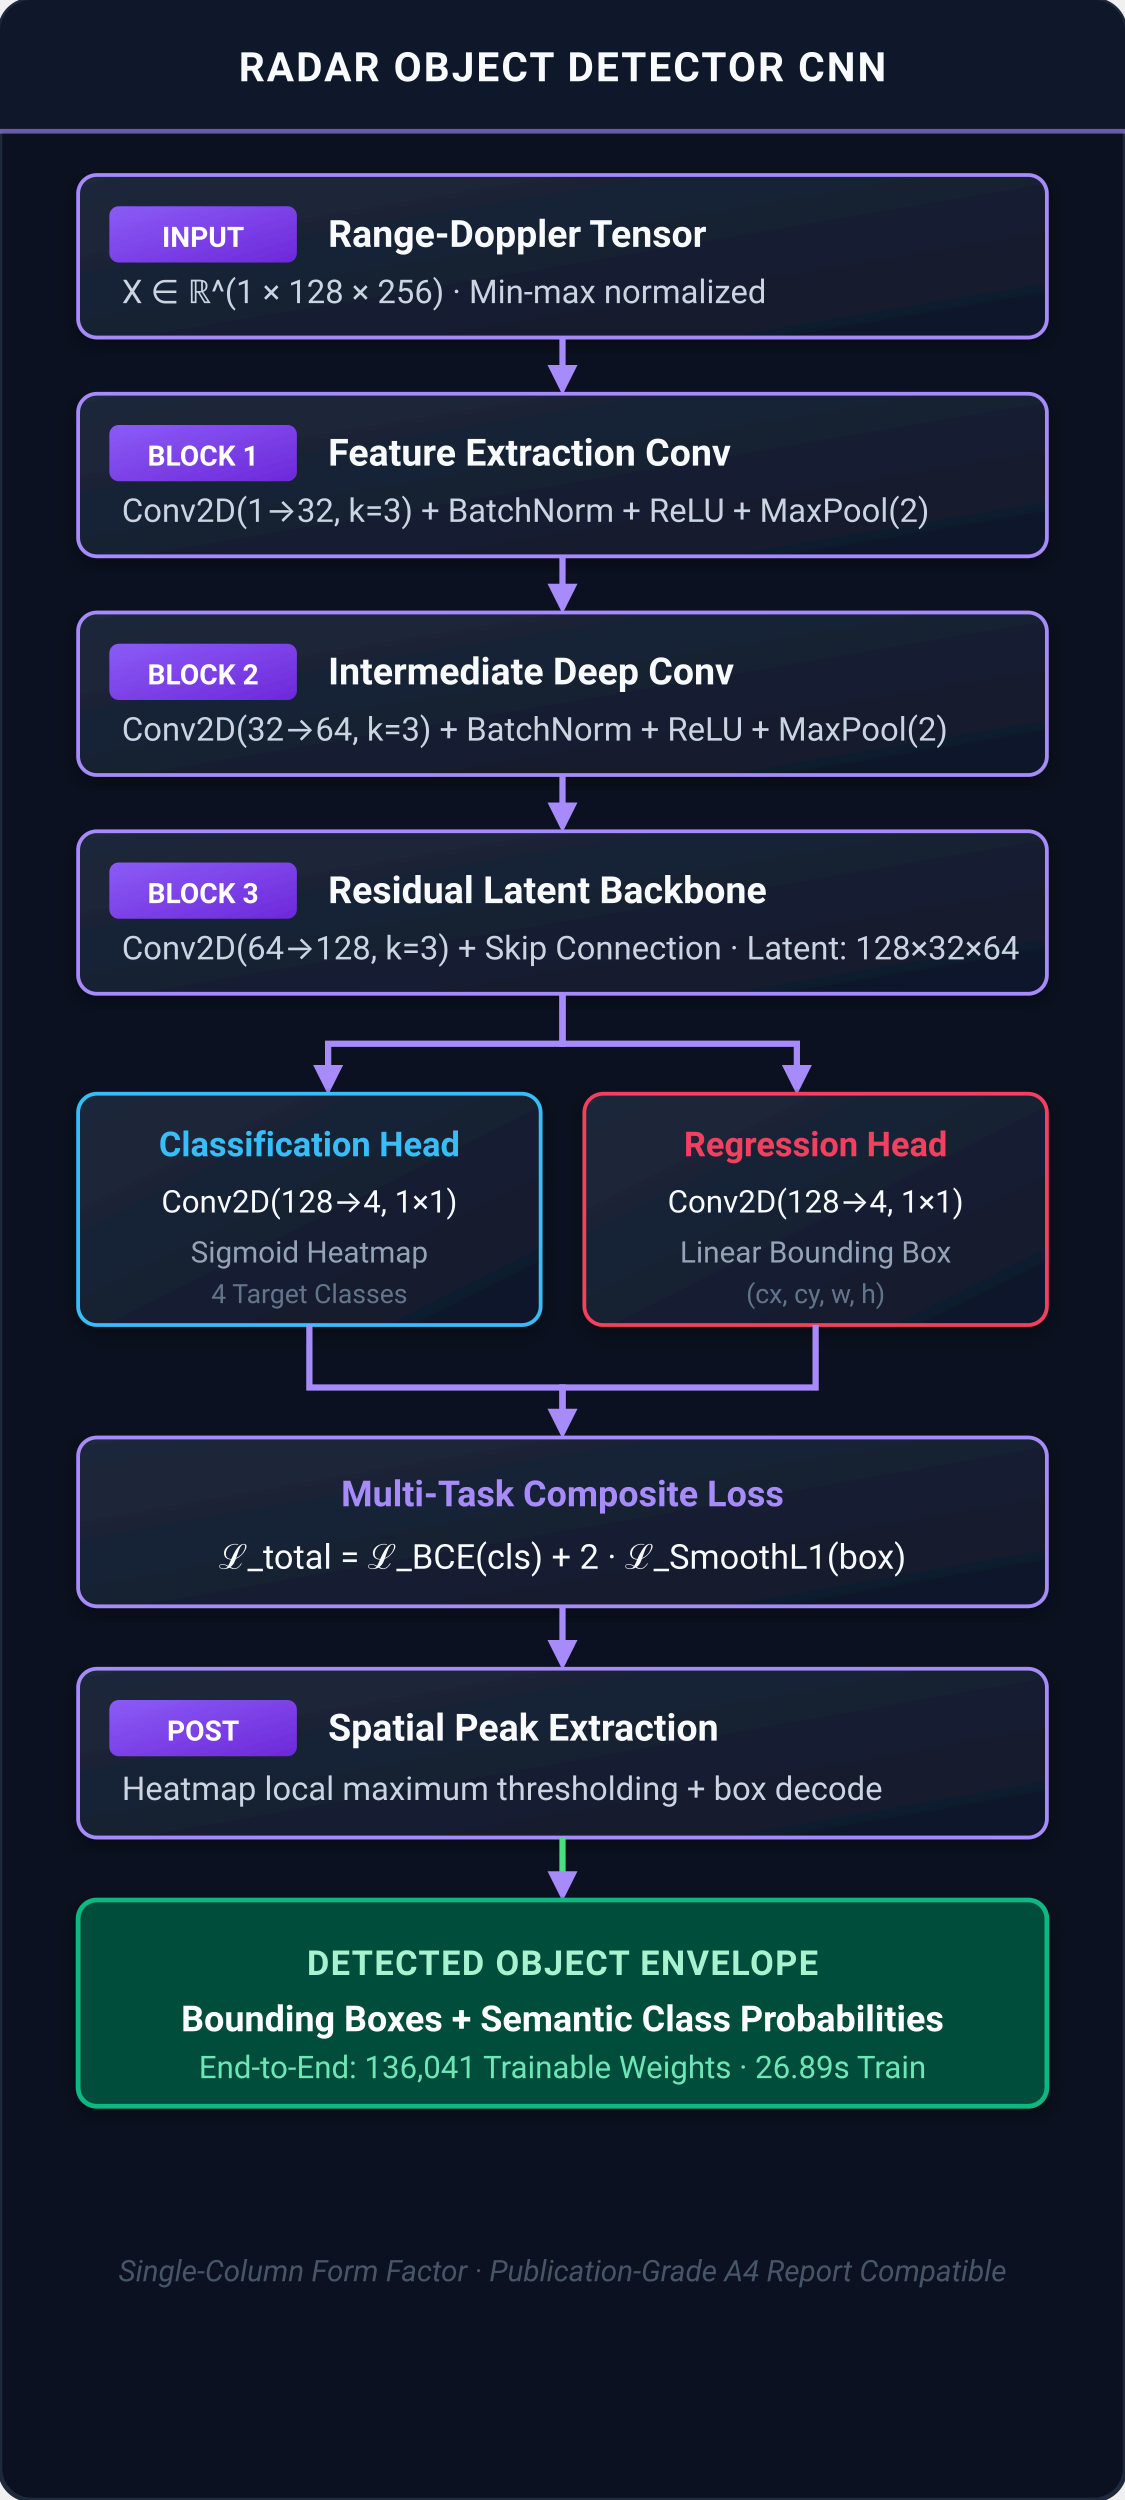
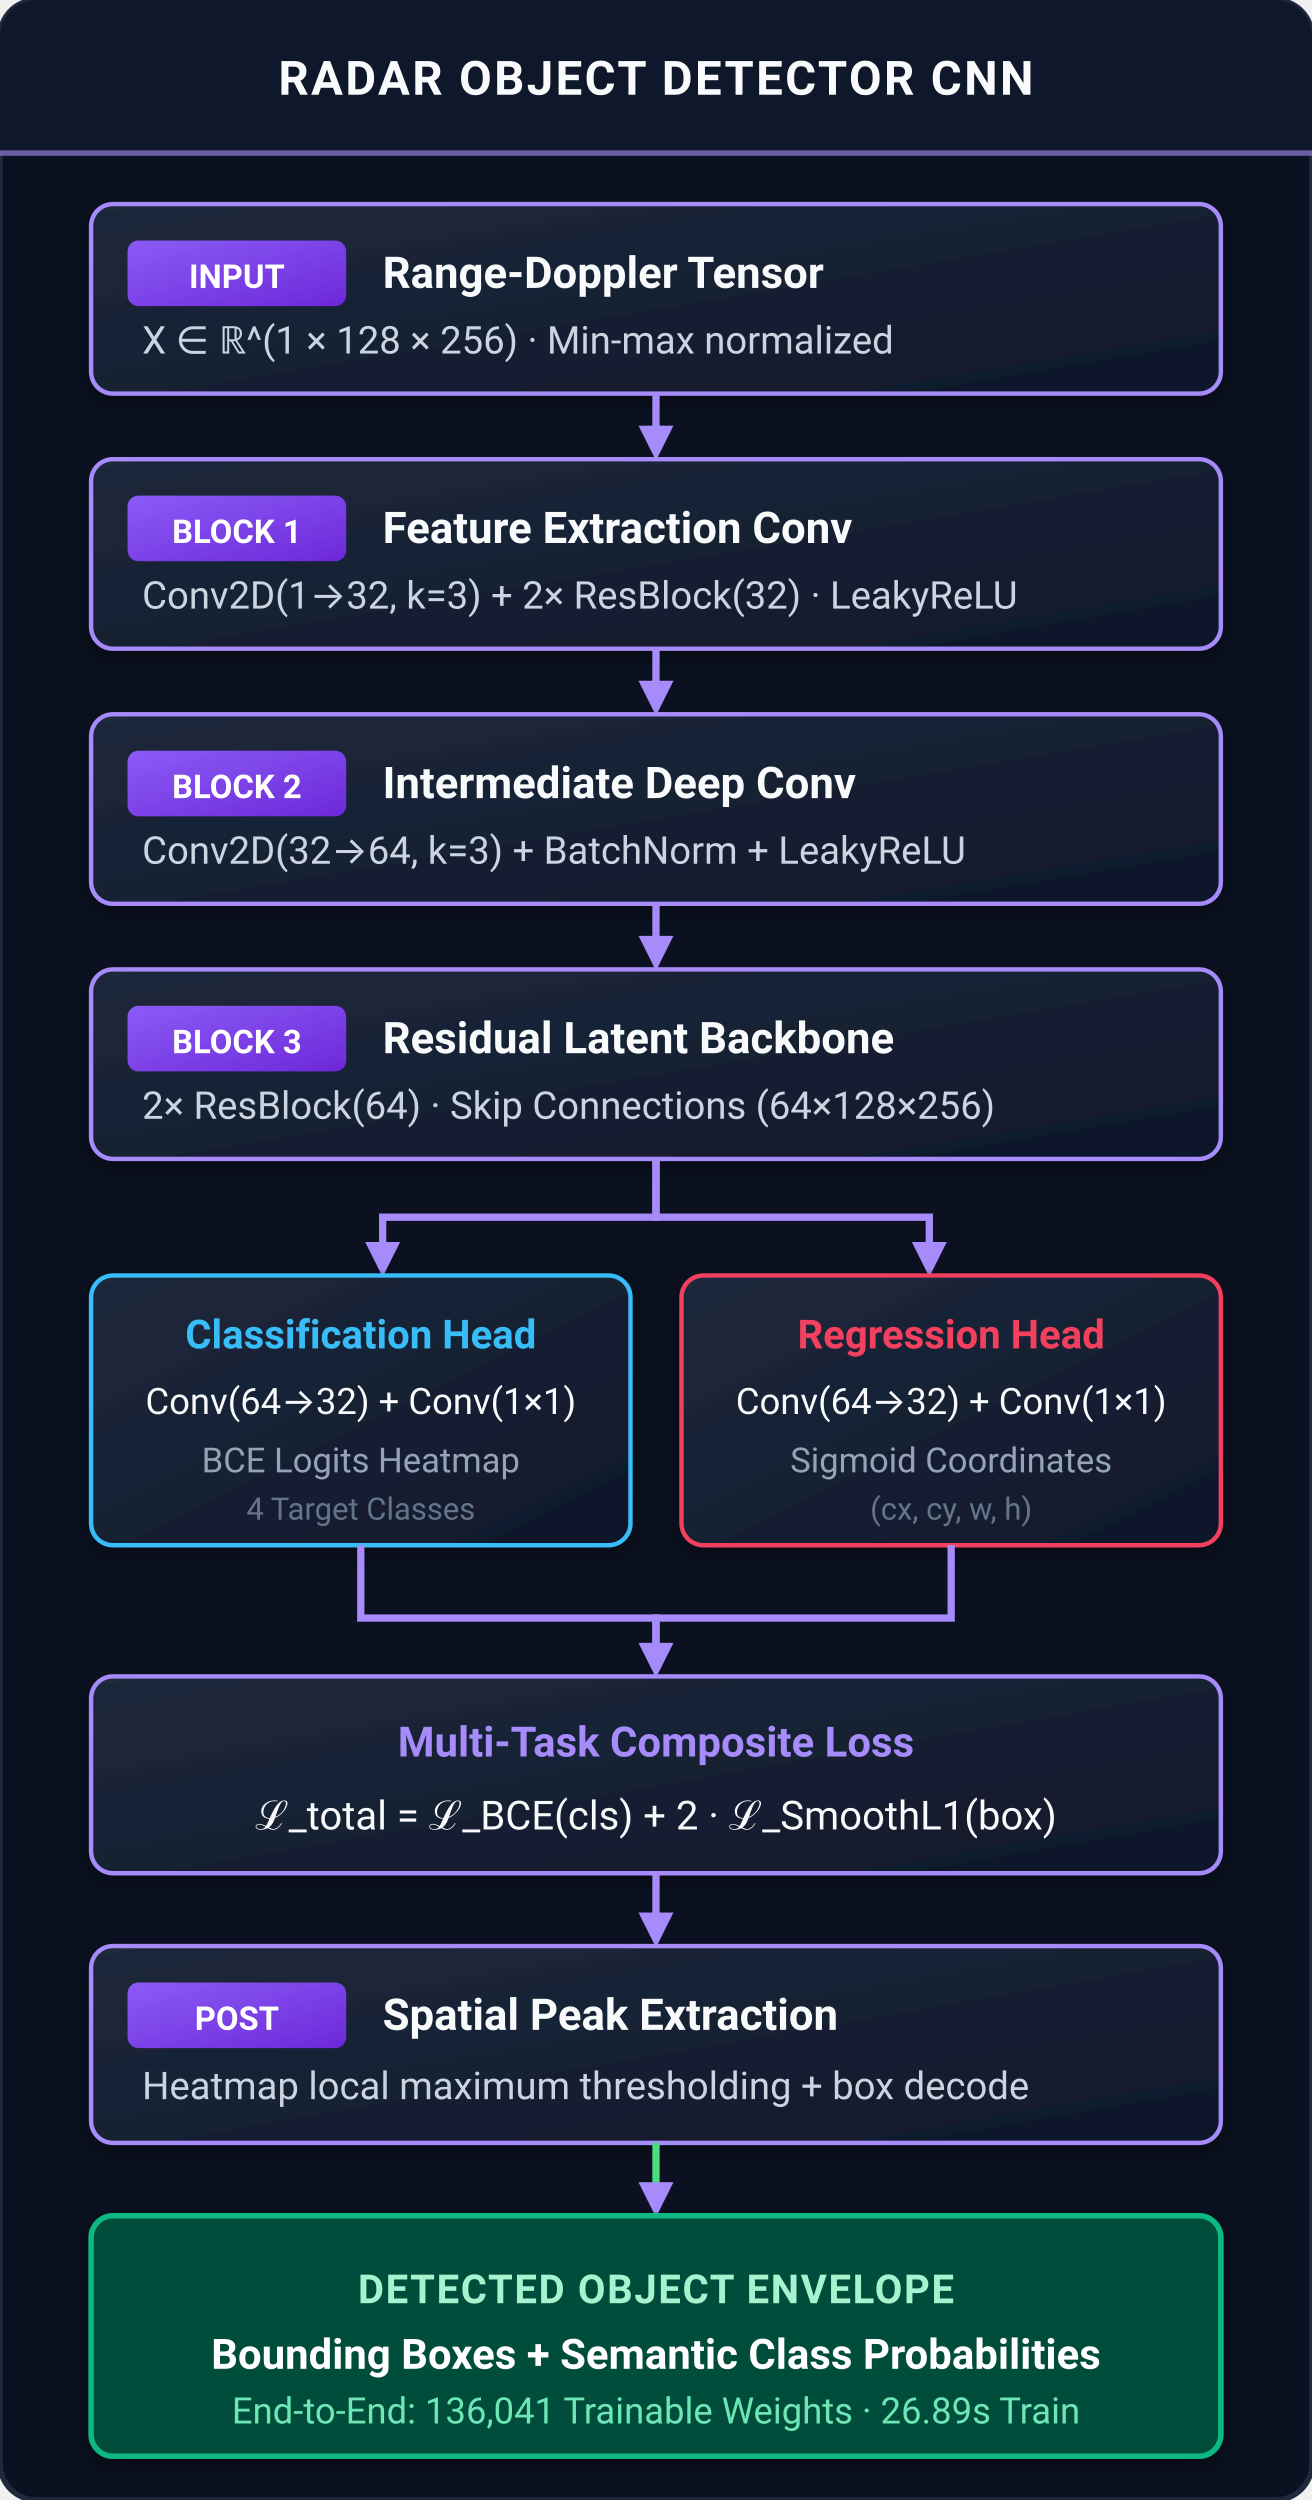
- <svg xmlns="http://www.w3.org/2000/svg" viewBox="0 0 360 800" width="100%" style="max-width: 360px; font-family: -apple-system, BlinkMacSystemFont, 'Segoe UI', Roboto, sans-serif;">
+ <svg xmlns="http://www.w3.org/2000/svg" viewBox="0 0 360 686" width="100%" style="max-width: 360px; font-family: -apple-system, BlinkMacSystemFont, 'Segoe UI', Roboto, sans-serif;">
  <defs>
    <linearGradient id="boxGrad2" x1="0%" y1="0%" x2="100%" y2="100%">
      <stop offset="0%" stop-color="#1e293b" />
      <stop offset="100%" stop-color="#0f172a" />
    </linearGradient>
    <linearGradient id="accentGrad2" x1="0%" y1="0%" x2="100%" y2="100%">
      <stop offset="0%" stop-color="#8b5cf6" />
      <stop offset="100%" stop-color="#6d28d9" />
    </linearGradient>
    <marker id="arrow2" viewBox="0 0 10 10" refX="6" refY="5" markerWidth="6" markerHeight="6" orient="auto-start-reverse">
      <path d="M 0 1 L 8 5 L 0 9 z" fill="#a78bfa" />
    </marker>
    <filter id="shadow2" x="-5%" y="-5%" width="110%" height="115%">
      <feDropShadow dx="0" dy="2" stdDeviation="3" flood-color="#000000" flood-opacity="0.4" />
    </filter>
  </defs>
-   <rect width="360" height="800" rx="10" fill="#0b1120" stroke="#1e293b" stroke-width="1.5" />
+   <rect width="360" height="686" rx="10" fill="#0b1120" stroke="#1e293b" stroke-width="1.5" />
  <rect x="0" y="0" width="360" height="42" rx="10" fill="#0f172a" />
  <rect x="0" y="32" width="360" height="10" fill="#0f172a" />
  <line x1="0" y1="42" x2="360" y2="42" stroke="#a78bfa" stroke-width="1.5" opacity="0.6" />
  <text x="180" y="26" text-anchor="middle" fill="#f8fafc" font-size="13" font-weight="700" letter-spacing="0.05em">
    RADAR OBJECT DETECTOR CNN
  </text>
  <g transform="translate(25, 56)" filter="url(#shadow2)">
    <rect width="310" height="52" rx="6" fill="url(#boxGrad2)" stroke="#a78bfa" stroke-width="1.2" />
    <rect x="10" y="10" width="60" height="18" rx="3" fill="url(#accentGrad2)" />
    <text x="40" y="23" text-anchor="middle" fill="#ffffff" font-size="9" font-weight="700">INPUT</text>
    <text x="80" y="23" fill="#f8fafc" font-size="12" font-weight="700">Range-Doppler Tensor</text>
    <text x="14" y="41" fill="#cbd5e1" font-size="10.5">X ∈ ℝ^(1 × 128 × 256) · Min-max normalized</text>
  </g>
  <line x1="180" y1="108" x2="180" y2="124" stroke="#a78bfa" stroke-width="2" marker-end="url(#arrow2)" />
  <g transform="translate(25, 126)" filter="url(#shadow2)">
    <rect width="310" height="52" rx="6" fill="url(#boxGrad2)" stroke="#a78bfa" stroke-width="1.2" />
    <rect x="10" y="10" width="60" height="18" rx="3" fill="url(#accentGrad2)" />
    <text x="40" y="23" text-anchor="middle" fill="#ffffff" font-size="9" font-weight="700">BLOCK 1</text>
    <text x="80" y="23" fill="#f8fafc" font-size="12" font-weight="700">Feature Extraction Conv</text>
-     <text x="14" y="41" fill="#cbd5e1" font-size="10.5">Conv2D(1→32, k=3) + BatchNorm + ReLU + MaxPool(2)</text>
+     <text x="14" y="41" fill="#cbd5e1" font-size="10.5">Conv2D(1→32, k=3) + 2× ResBlock(32) · LeakyReLU</text>
  </g>
  <line x1="180" y1="178" x2="180" y2="194" stroke="#a78bfa" stroke-width="2" marker-end="url(#arrow2)" />
  <g transform="translate(25, 196)" filter="url(#shadow2)">
    <rect width="310" height="52" rx="6" fill="url(#boxGrad2)" stroke="#a78bfa" stroke-width="1.2" />
    <rect x="10" y="10" width="60" height="18" rx="3" fill="url(#accentGrad2)" />
    <text x="40" y="23" text-anchor="middle" fill="#ffffff" font-size="9" font-weight="700">BLOCK 2</text>
    <text x="80" y="23" fill="#f8fafc" font-size="12" font-weight="700">Intermediate Deep Conv</text>
-     <text x="14" y="41" fill="#cbd5e1" font-size="10.5">Conv2D(32→64, k=3) + BatchNorm + ReLU + MaxPool(2)</text>
+     <text x="14" y="41" fill="#cbd5e1" font-size="10.5">Conv2D(32→64, k=3) + BatchNorm + LeakyReLU</text>
  </g>
  <line x1="180" y1="248" x2="180" y2="264" stroke="#a78bfa" stroke-width="2" marker-end="url(#arrow2)" />
  <g transform="translate(25, 266)" filter="url(#shadow2)">
    <rect width="310" height="52" rx="6" fill="url(#boxGrad2)" stroke="#a78bfa" stroke-width="1.2" />
    <rect x="10" y="10" width="60" height="18" rx="3" fill="url(#accentGrad2)" />
    <text x="40" y="23" text-anchor="middle" fill="#ffffff" font-size="9" font-weight="700">BLOCK 3</text>
    <text x="80" y="23" fill="#f8fafc" font-size="12" font-weight="700">Residual Latent Backbone</text>
-     <text x="14" y="41" fill="#cbd5e1" font-size="10.5">Conv2D(64→128, k=3) + Skip Connection · Latent: 128×32×64</text>
+     <text x="14" y="41" fill="#cbd5e1" font-size="10.5">2× ResBlock(64) · Skip Connections (64×128×256)</text>
  </g>
  <path d="M 180 318 L 180 334 L 105 334 L 105 348" fill="none" stroke="#a78bfa" stroke-width="2" marker-end="url(#arrow2)" />
  <path d="M 180 318 L 180 334 L 255 334 L 255 348" fill="none" stroke="#a78bfa" stroke-width="2" marker-end="url(#arrow2)" />
  <g transform="translate(25, 350)" filter="url(#shadow2)">
    <rect x="0" y="0" width="148" height="74" rx="6" fill="url(#boxGrad2)" stroke="#38bdf8" stroke-width="1.2" />
    <text x="74" y="20" text-anchor="middle" fill="#38bdf8" font-size="11" font-weight="700">Classification Head</text>
-     <text x="74" y="38" text-anchor="middle" fill="#f8fafc" font-size="10">Conv2D(128→4, 1×1)</text>
-     <text x="74" y="54" text-anchor="middle" fill="#94a3b8" font-size="9.5">Sigmoid Heatmap</text>
+     <text x="74" y="38" text-anchor="middle" fill="#f8fafc" font-size="10">Conv(64→32) + Conv(1×1)</text>
+     <text x="74" y="54" text-anchor="middle" fill="#94a3b8" font-size="9.5">BCE Logits Heatmap</text>
    <text x="74" y="67" text-anchor="middle" fill="#64748b" font-size="8.5">4 Target Classes</text>
    <rect x="162" y="0" width="148" height="74" rx="6" fill="url(#boxGrad2)" stroke="#f43f5e" stroke-width="1.2" />
    <text x="236" y="20" text-anchor="middle" fill="#f43f5e" font-size="11" font-weight="700">Regression Head</text>
-     <text x="236" y="38" text-anchor="middle" fill="#f8fafc" font-size="10">Conv2D(128→4, 1×1)</text>
-     <text x="236" y="54" text-anchor="middle" fill="#94a3b8" font-size="9.5">Linear Bounding Box</text>
+     <text x="236" y="38" text-anchor="middle" fill="#f8fafc" font-size="10">Conv(64→32) + Conv(1×1)</text>
+     <text x="236" y="54" text-anchor="middle" fill="#94a3b8" font-size="9.5">Sigmoid Coordinates</text>
    <text x="236" y="67" text-anchor="middle" fill="#64748b" font-size="8.5">(cx, cy, w, h)</text>
  </g>
  <path d="M 99 424 L 99 444 L 180 444 L 180 458" fill="none" stroke="#a78bfa" stroke-width="2" marker-end="url(#arrow2)" />
  <path d="M 261 424 L 261 444 L 180 444 L 180 458" fill="none" stroke="#a78bfa" stroke-width="2" />
  <g transform="translate(25, 460)" filter="url(#shadow2)">
    <rect width="310" height="54" rx="6" fill="url(#boxGrad2)" stroke="#a78bfa" stroke-width="1.2" />
    <text x="155" y="22" text-anchor="middle" fill="#a78bfa" font-size="11.5" font-weight="700">Multi-Task Composite Loss</text>
    <text x="155" y="42" text-anchor="middle" fill="#f8fafc" font-size="11">ℒ_total = ℒ_BCE(cls) + 2 · ℒ_SmoothL1(box)</text>
  </g>
  <line x1="180" y1="514" x2="180" y2="532" stroke="#a78bfa" stroke-width="2" marker-end="url(#arrow2)" />
  <g transform="translate(25, 534)" filter="url(#shadow2)">
    <rect width="310" height="54" rx="6" fill="url(#boxGrad2)" stroke="#a78bfa" stroke-width="1.2" />
    <rect x="10" y="10" width="60" height="18" rx="3" fill="url(#accentGrad2)" />
    <text x="40" y="23" text-anchor="middle" fill="#ffffff" font-size="9" font-weight="700">POST</text>
    <text x="80" y="23" fill="#f8fafc" font-size="12" font-weight="700">Spatial Peak Extraction</text>
    <text x="14" y="42" fill="#cbd5e1" font-size="10.5">Heatmap local maximum thresholding + box decode</text>
  </g>
  <line x1="180" y1="588" x2="180" y2="606" stroke="#4ade80" stroke-width="2" marker-end="url(#arrow2)" />
  <g transform="translate(25, 608)" filter="url(#shadow2)">
    <rect width="310" height="66" rx="6" fill="#064e3b" stroke="#10b981" stroke-width="1.5" />
    <text x="155" y="24" text-anchor="middle" fill="#a7f3d0" font-size="11" font-weight="700" letter-spacing="0.04em">DETECTED OBJECT ENVELOPE</text>
    <text x="155" y="42" text-anchor="middle" fill="#ffffff" font-size="11.5" font-weight="600">Bounding Boxes + Semantic Class Probabilities</text>
    <text x="155" y="57" text-anchor="middle" fill="#6ee7b7" font-size="10">End-to-End: 136,041 Trainable Weights · 26.89s Train</text>
  </g>
-   <text x="180" y="730" text-anchor="middle" fill="#475569" font-size="9.5" font-style="italic">
-     Single-Column Form Factor · Publication-Grade A4 Report Compatible
-   </text>
</svg>
